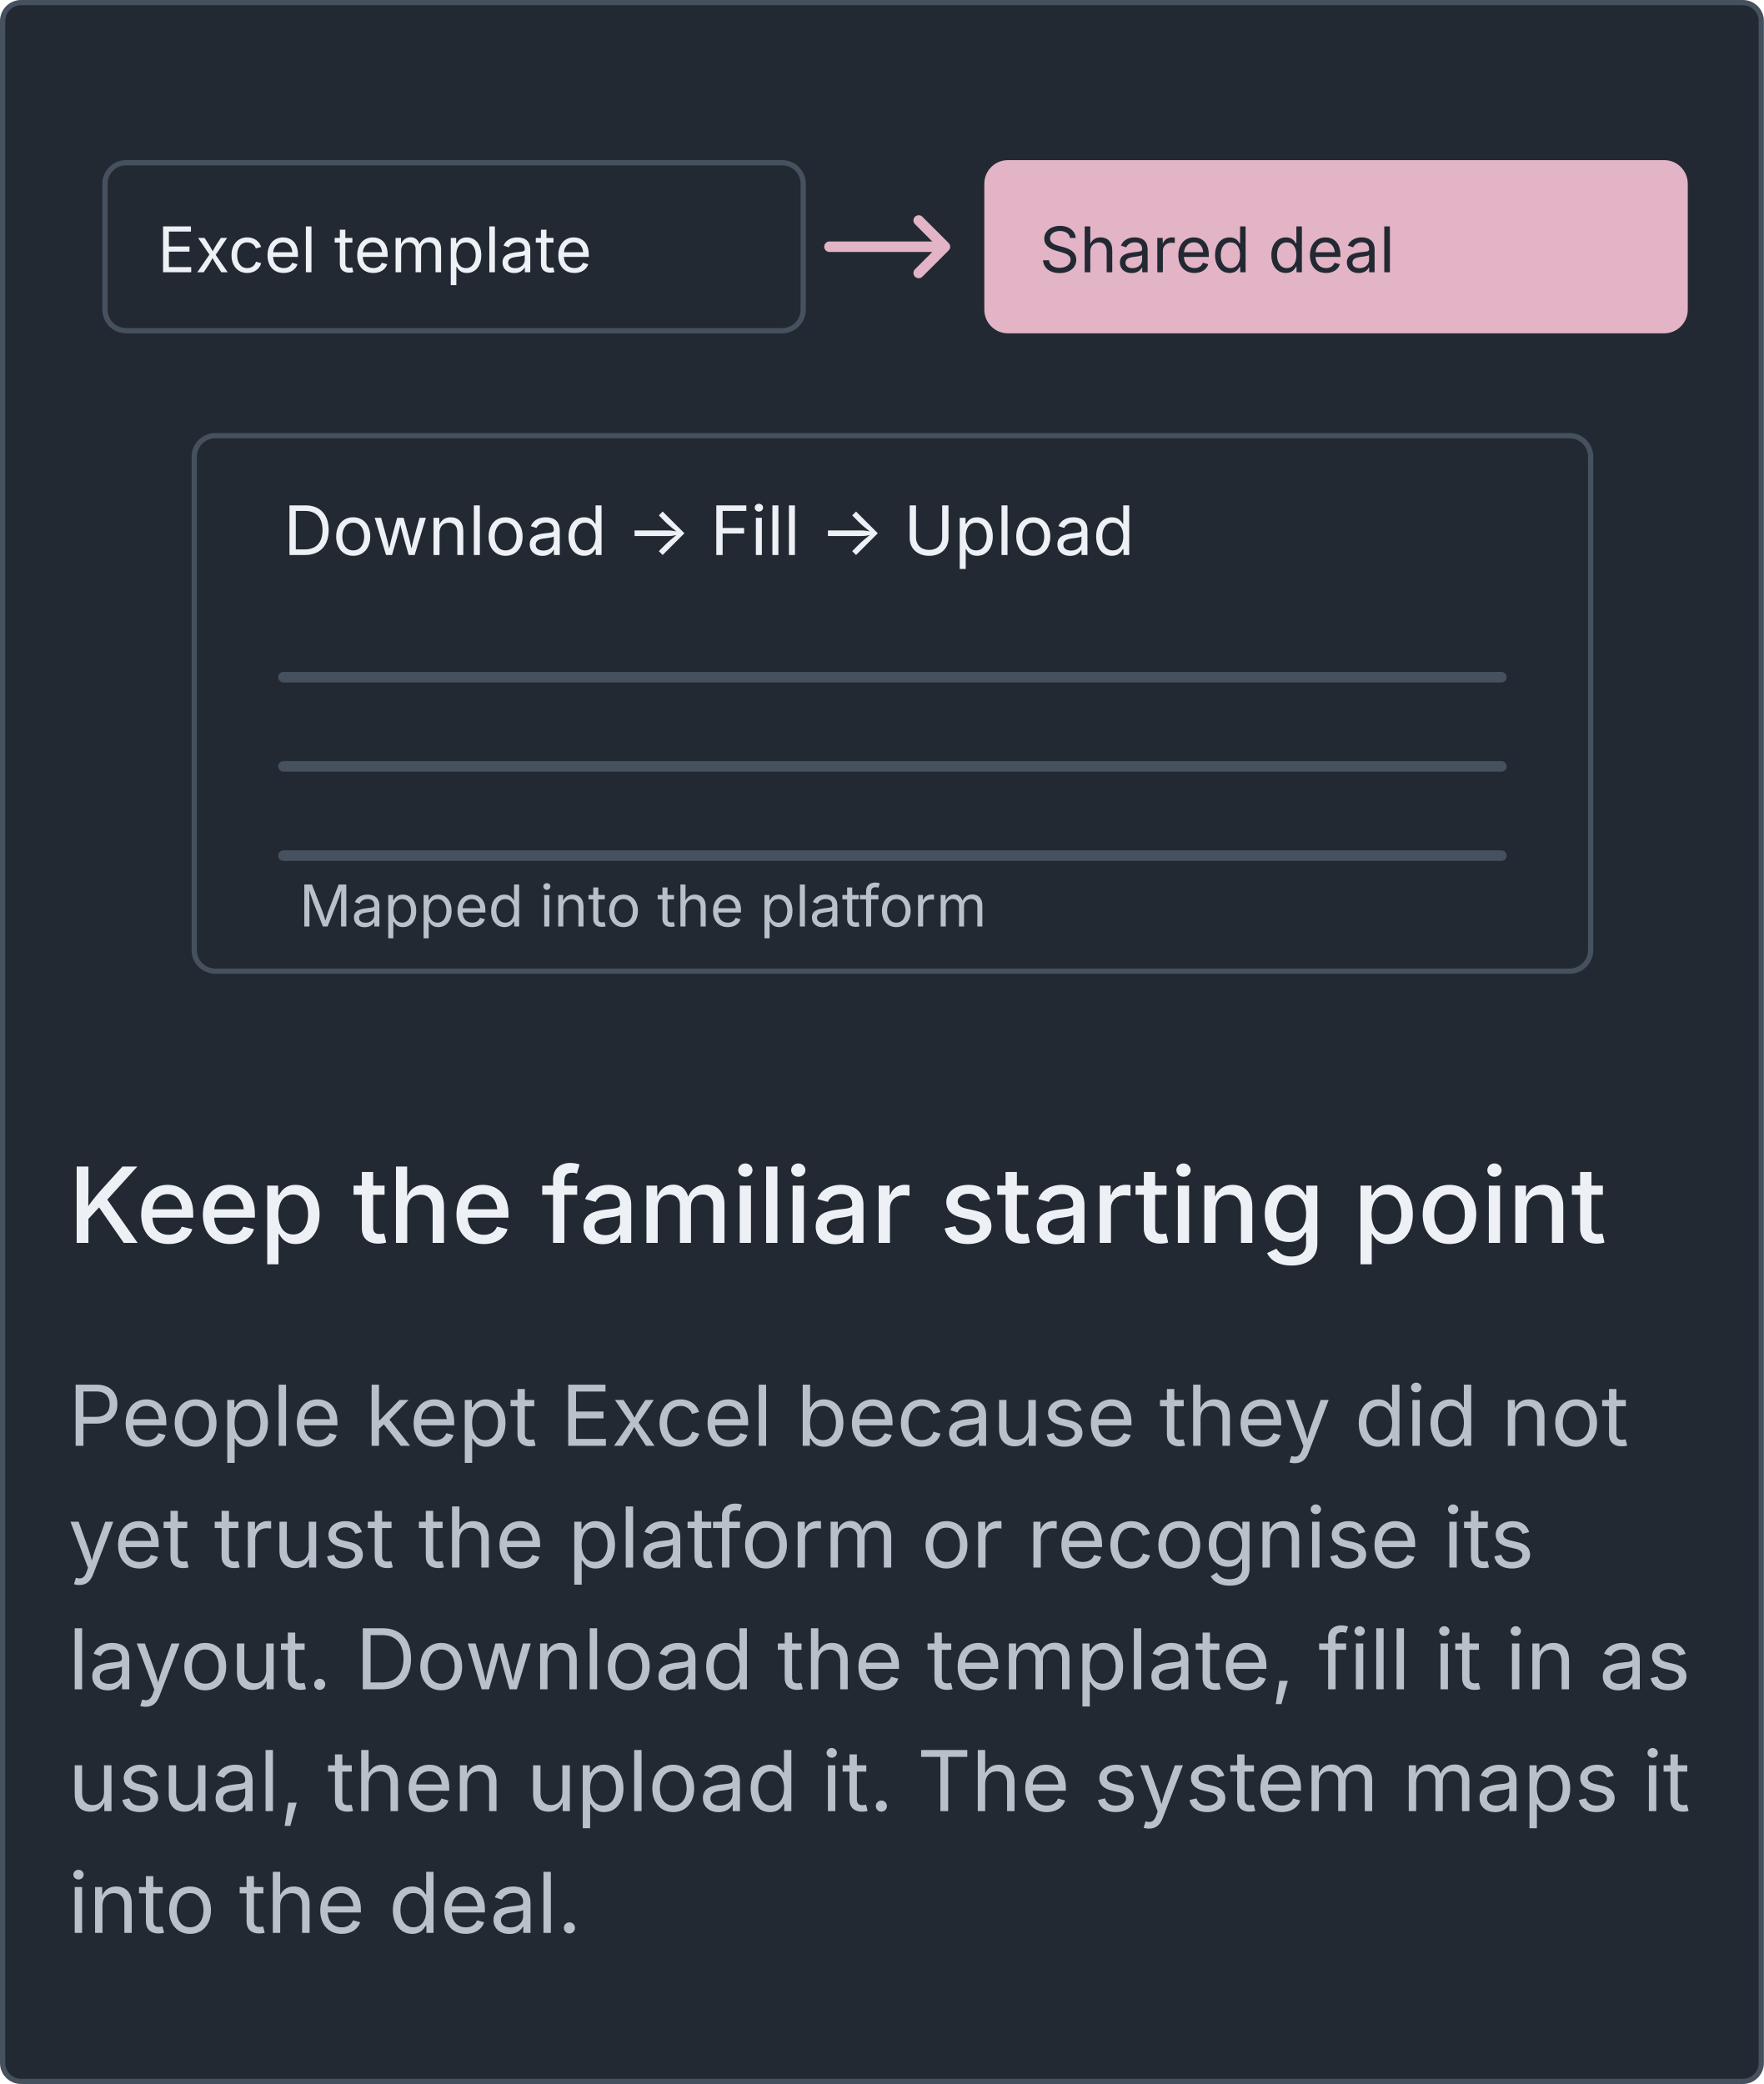
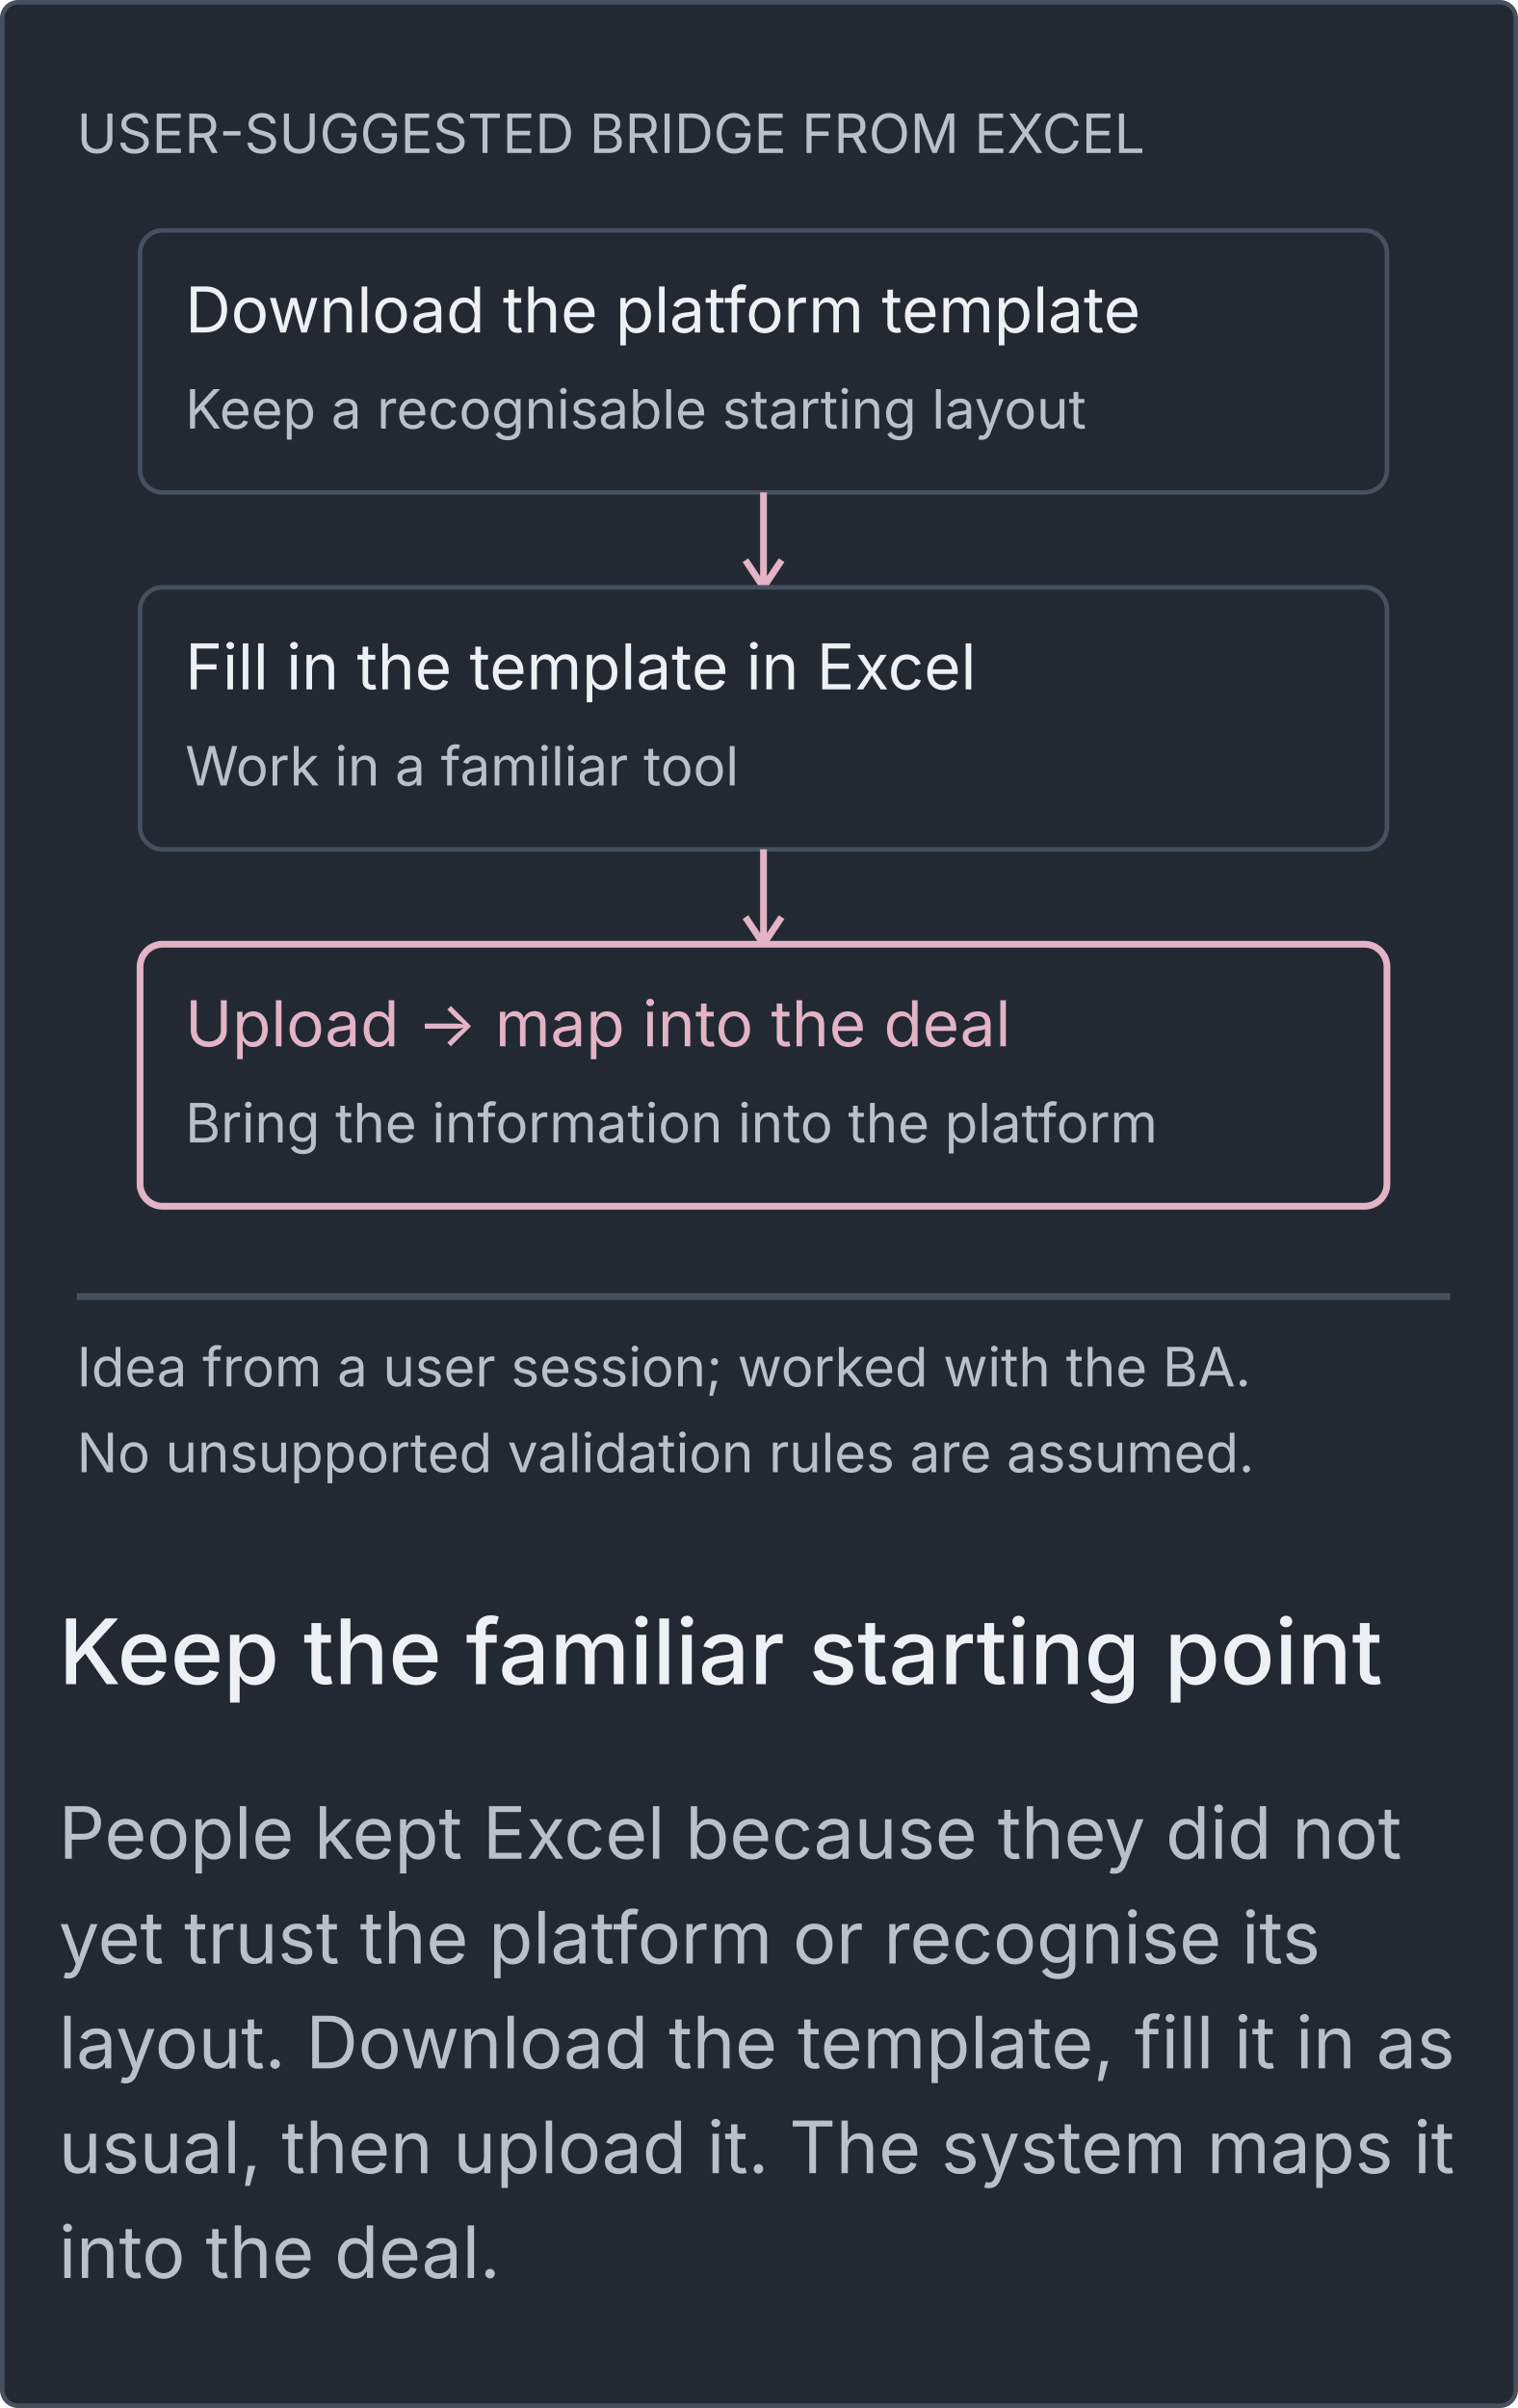
- <svg xmlns="http://www.w3.org/2000/svg" width="336" height="397" viewBox="0 0 336 397" fill="none">
-   <rect x="0.5" y="0.5" width="335" height="396" rx="3.5" fill="#222933" />
-   <rect x="0.5" y="0.5" width="335" height="396" rx="3.5" stroke="#46515F" />
-   <path d="M149 31H24C21.791 31 20 32.791 20 35V59C20 61.209 21.791 63 24 63H149C151.209 63 153 61.209 153 59V35C153 32.791 151.209 31 149 31Z" fill="#222933" stroke="#46515F" />
-   <text fill="#EDF0F4" style="white-space: pre" xml:space="preserve" font-family="Inter" font-size="12" letter-spacing="0em">
-     <tspan x="30" y="51.864">Excel template</tspan>
+ <svg xmlns="http://www.w3.org/2000/svg" width="336" height="533" viewBox="0 0 336 533" fill="none">
+   <rect x="0.5" y="0.5" width="335" height="532" rx="3.5" fill="#222933" />
+   <rect x="0.5" y="0.5" width="335" height="532" rx="3.5" stroke="#46515F" />
+   <text fill="#B8C0CA" style="white-space: pre" xml:space="preserve" font-family="Inter" font-size="12" letter-spacing="0em">
+     <tspan x="17" y="33.864">USER-SUGGESTED BRIDGE FROM EXCEL</tspan>
  </text>
-   <path d="M158 47H180M175 52L180 47L175 42" stroke="#E3B3C6" stroke-width="2" stroke-linecap="round" stroke-linejoin="round" />
-   <path d="M317 31H192C189.791 31 188 32.791 188 35V59C188 61.209 189.791 63 192 63H317C319.209 63 321 61.209 321 59V35C321 32.791 319.209 31 317 31Z" fill="#E3B3C6" stroke="#E3B3C6" />
-   <text fill="#222933" style="white-space: pre" xml:space="preserve" font-family="Inter" font-size="12" letter-spacing="0em">
-     <tspan x="198" y="51.864">Shared deal</tspan>
+   <path d="M302 51H36C33.239 51 31 53.239 31 56V104C31 106.761 33.239 109 36 109H302C304.761 109 307 106.761 307 104V56C307 53.239 304.761 51 302 51Z" fill="#222933" stroke="#46515F" />
+   <text fill="#EDF0F4" style="white-space: pre" xml:space="preserve" font-family="Inter" font-size="14" letter-spacing="0em">
+     <tspan x="41" y="73.591">Download the platform template</tspan>
  </text>
-   <path d="M299 83H41C38.791 83 37 84.791 37 87V181C37 183.209 38.791 185 41 185H299C301.209 185 303 183.209 303 181V87C303 84.791 301.209 83 299 83Z" fill="#222933" stroke="#46515F" />
-   <text fill="#EDF0F4" style="white-space: pre" xml:space="preserve" font-family="Inter" font-size="13" letter-spacing="0em">
-     <tspan x="54" y="105.727">Download → Fill → Upload</tspan>
+   <text fill="#B8C0CA" style="white-space: pre" xml:space="preserve" font-family="Inter" font-size="12" letter-spacing="0em">
+     <tspan x="41" y="94.864">Keep a recognisable starting layout</tspan>
  </text>
-   <path d="M54 129H286" stroke="#46515F" stroke-width="2" stroke-linecap="round" stroke-linejoin="round" />
-   <path d="M54 146H286" stroke="#46515F" stroke-width="2" stroke-linecap="round" stroke-linejoin="round" />
-   <path d="M54 163H286" stroke="#46515F" stroke-width="2" stroke-linecap="round" stroke-linejoin="round" />
-   <text fill="#B8C0CA" style="white-space: pre" xml:space="preserve" font-family="Inter" font-size="11" letter-spacing="0em">
-     <tspan x="57" y="176.5">Mapped into the platform</tspan>
+   <path d="M169 109V130M173 124L169 130L165 124" stroke="#E3B3C6" stroke-width="1.5" stroke-linejoin="round" />
+   <path d="M302 130H36C33.239 130 31 132.239 31 135V183C31 185.761 33.239 188 36 188H302C304.761 188 307 185.761 307 183V135C307 132.239 304.761 130 302 130Z" fill="#222933" stroke="#46515F" />
+   <text fill="#EDF0F4" style="white-space: pre" xml:space="preserve" font-family="Inter" font-size="14" letter-spacing="0em">
+     <tspan x="41" y="152.591">Fill in the template in Excel</tspan>
+   </text>
+   <text fill="#B8C0CA" style="white-space: pre" xml:space="preserve" font-family="Inter" font-size="12" letter-spacing="0em">
+     <tspan x="41" y="173.864">Work in a familiar tool</tspan>
+   </text>
+   <path d="M169 188V209M173 203L169 209L165 203" stroke="#E3B3C6" stroke-width="1.5" stroke-linejoin="round" />
+   <path d="M302 209H36C33.239 209 31 211.239 31 214V262C31 264.761 33.239 267 36 267H302C304.761 267 307 264.761 307 262V214C307 211.239 304.761 209 302 209Z" fill="#222933" stroke="#E3B3C6" stroke-width="1.5" />
+   <text fill="#E3B3C6" style="white-space: pre" xml:space="preserve" font-family="Inter" font-size="14" letter-spacing="0em">
+     <tspan x="41" y="231.591">Upload → map into the deal</tspan>
+   </text>
+   <text fill="#B8C0CA" style="white-space: pre" xml:space="preserve" font-family="Inter" font-size="12" letter-spacing="0em">
+     <tspan x="41" y="252.864">Bring the information into the platform</tspan>
+   </text>
+   <path d="M17 287H321" stroke="#46515F" stroke-width="1.5" stroke-linejoin="round" />
+   <text fill="#B8C0CA" style="white-space: pre" xml:space="preserve" font-family="Inter" font-size="12" letter-spacing="0em">
+     <tspan x="17" y="306.864">Idea from a user session; worked with the BA.</tspan>
+   </text>
+   <text fill="#B8C0CA" style="white-space: pre" xml:space="preserve" font-family="Inter" font-size="12" letter-spacing="0em">
+     <tspan x="17" y="325.864">No unsupported validation rules are assumed.</tspan>
  </text>
  <text fill="#EDF0F4" style="white-space: pre" xml:space="preserve" font-family="Inter" font-size="20" font-weight="500" letter-spacing="0em">
-     <tspan x="13" y="236.773">Keep the familiar starting point</tspan>
+     <tspan x="13" y="372.773">Keep the familiar starting point</tspan>
  </text>
  <text fill="#B8C0CA" style="white-space: pre" xml:space="preserve" font-family="Inter" font-size="16" letter-spacing="0em">
-     <tspan x="13" y="275.418">People kept Excel because they did not </tspan>
-     <tspan x="13" y="298.618">yet trust the platform or recognise its </tspan>
-     <tspan x="13" y="321.818">layout. Download the template, fill it in as </tspan>
-     <tspan x="13" y="345.018">usual, then upload it. The system maps it </tspan>
-     <tspan x="13" y="368.218">into the deal.</tspan>
+     <tspan x="13" y="411.418">People kept Excel because they did not </tspan>
+     <tspan x="13" y="434.618">yet trust the platform or recognise its </tspan>
+     <tspan x="13" y="457.818">layout. Download the template, fill it in as </tspan>
+     <tspan x="13" y="481.018">usual, then upload it. The system maps it </tspan>
+     <tspan x="13" y="504.218">into the deal.</tspan>
  </text>
</svg>
